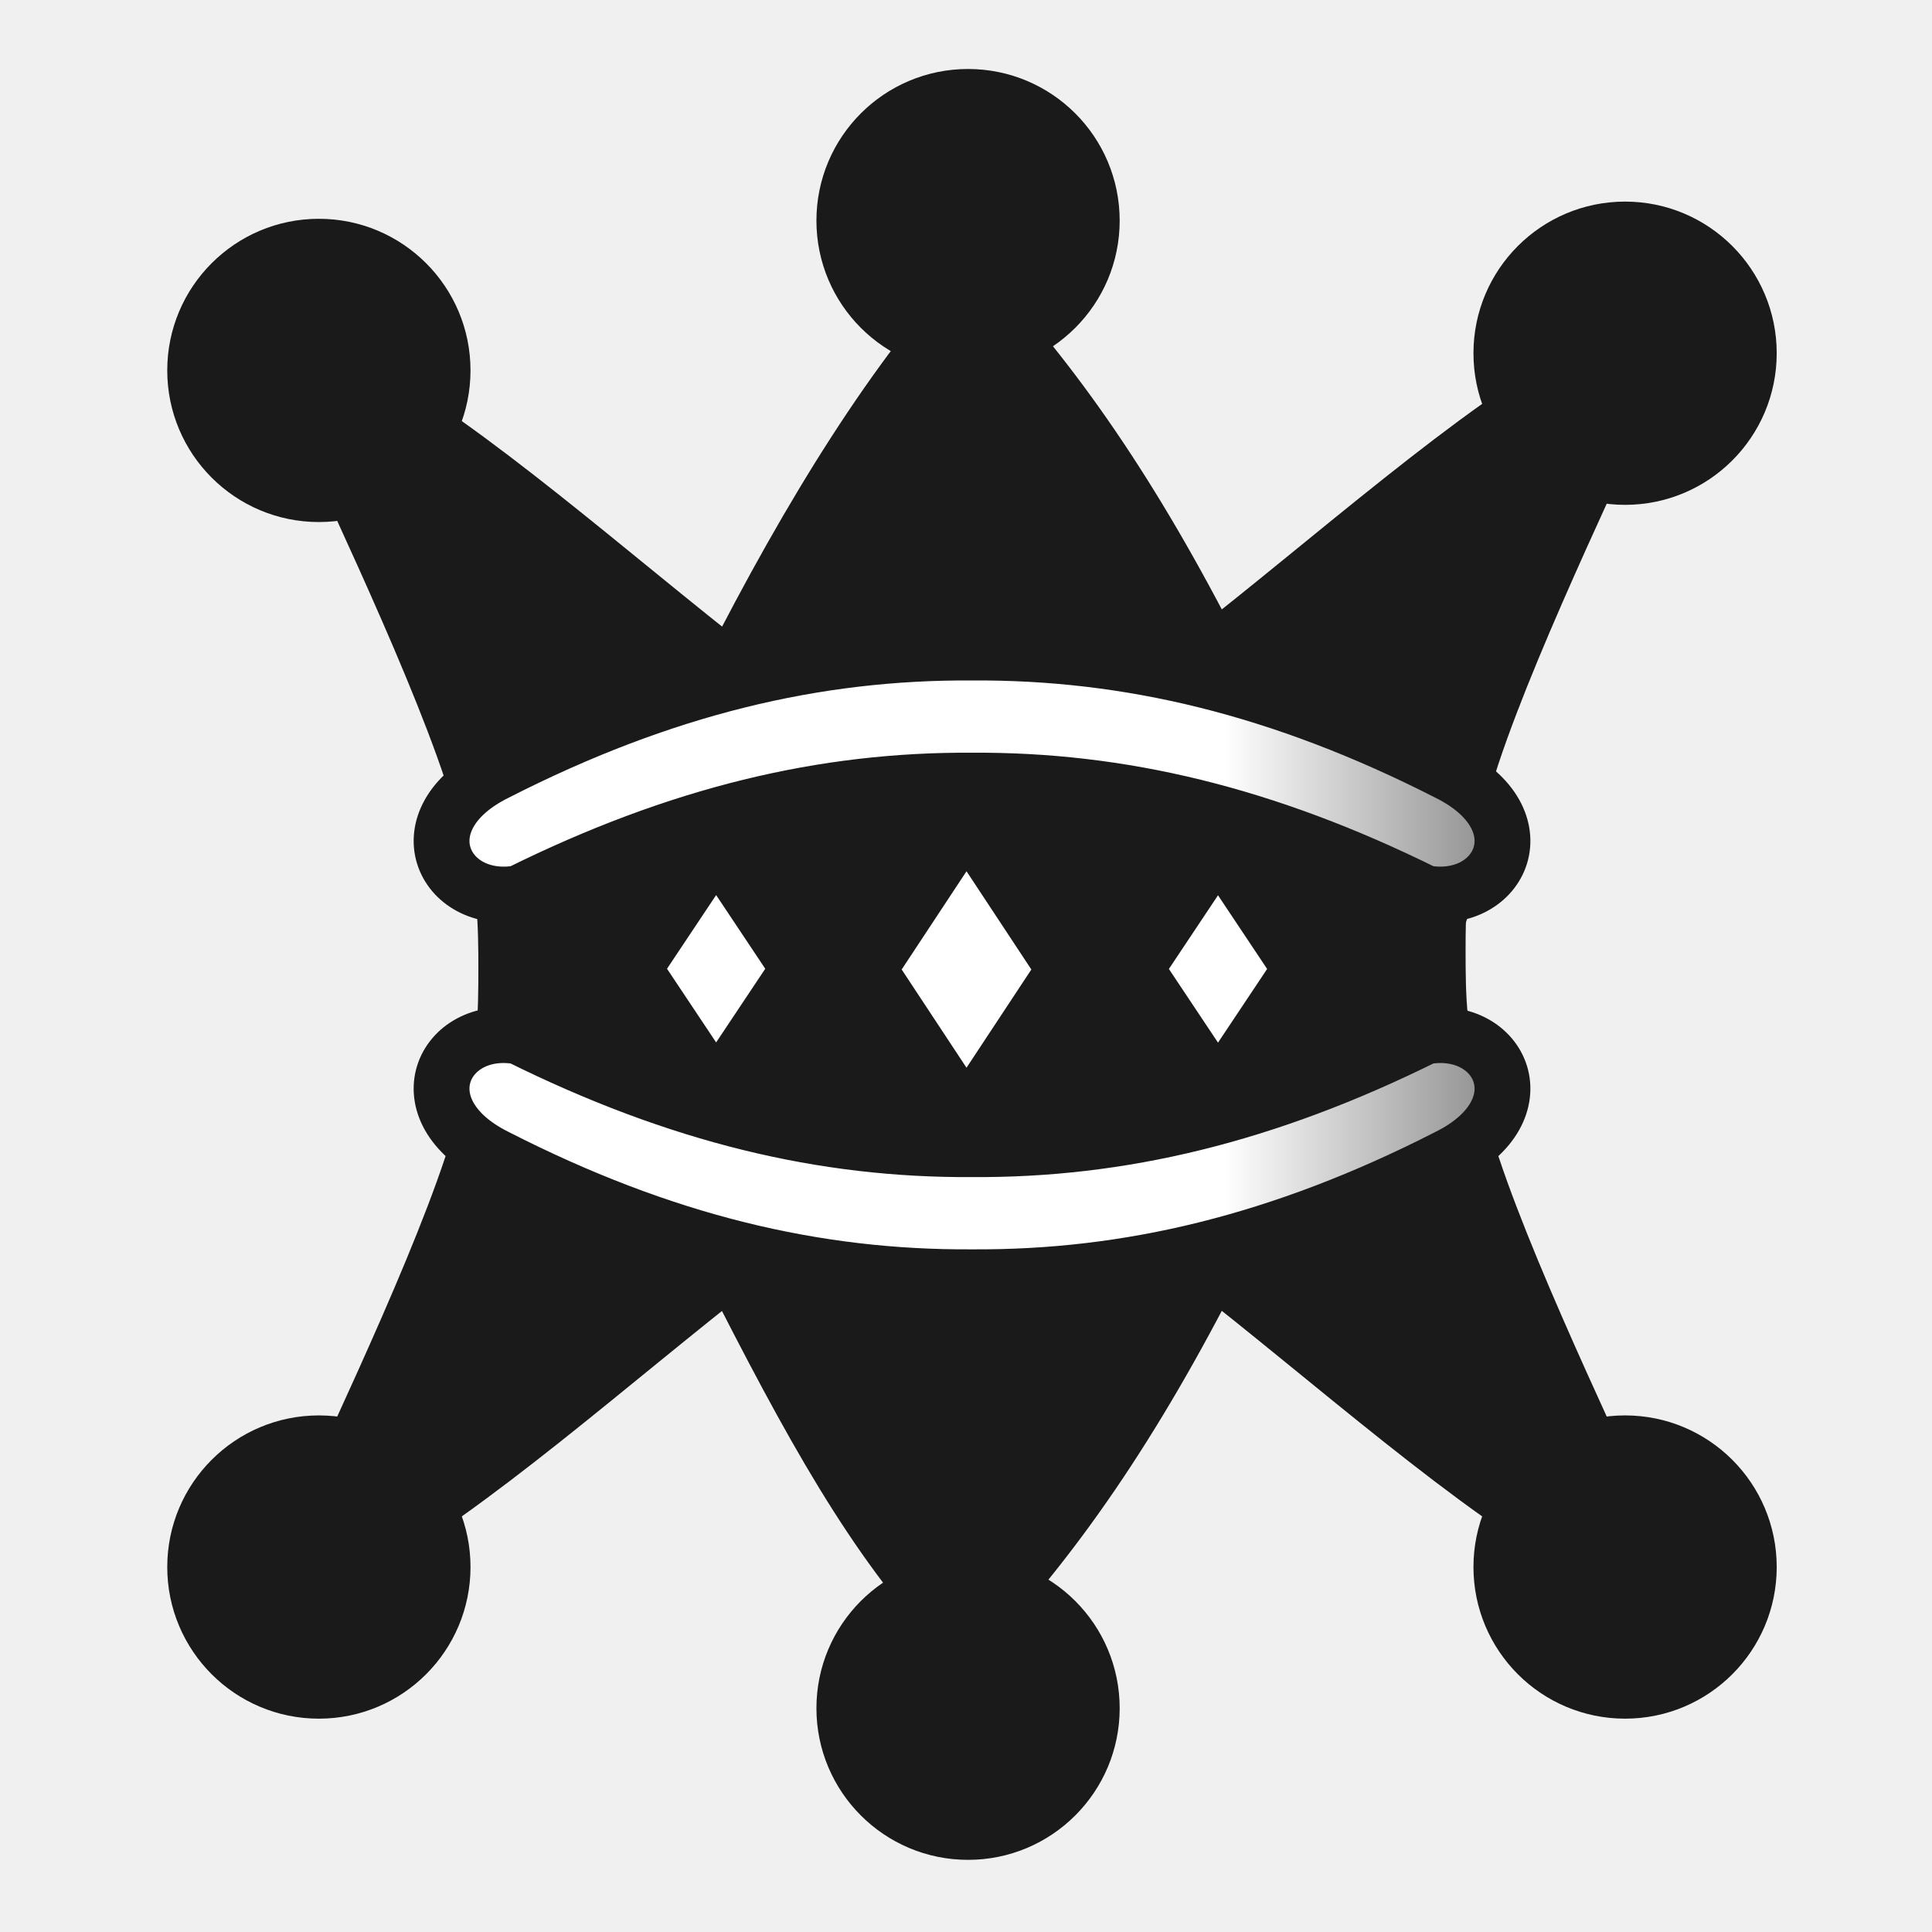
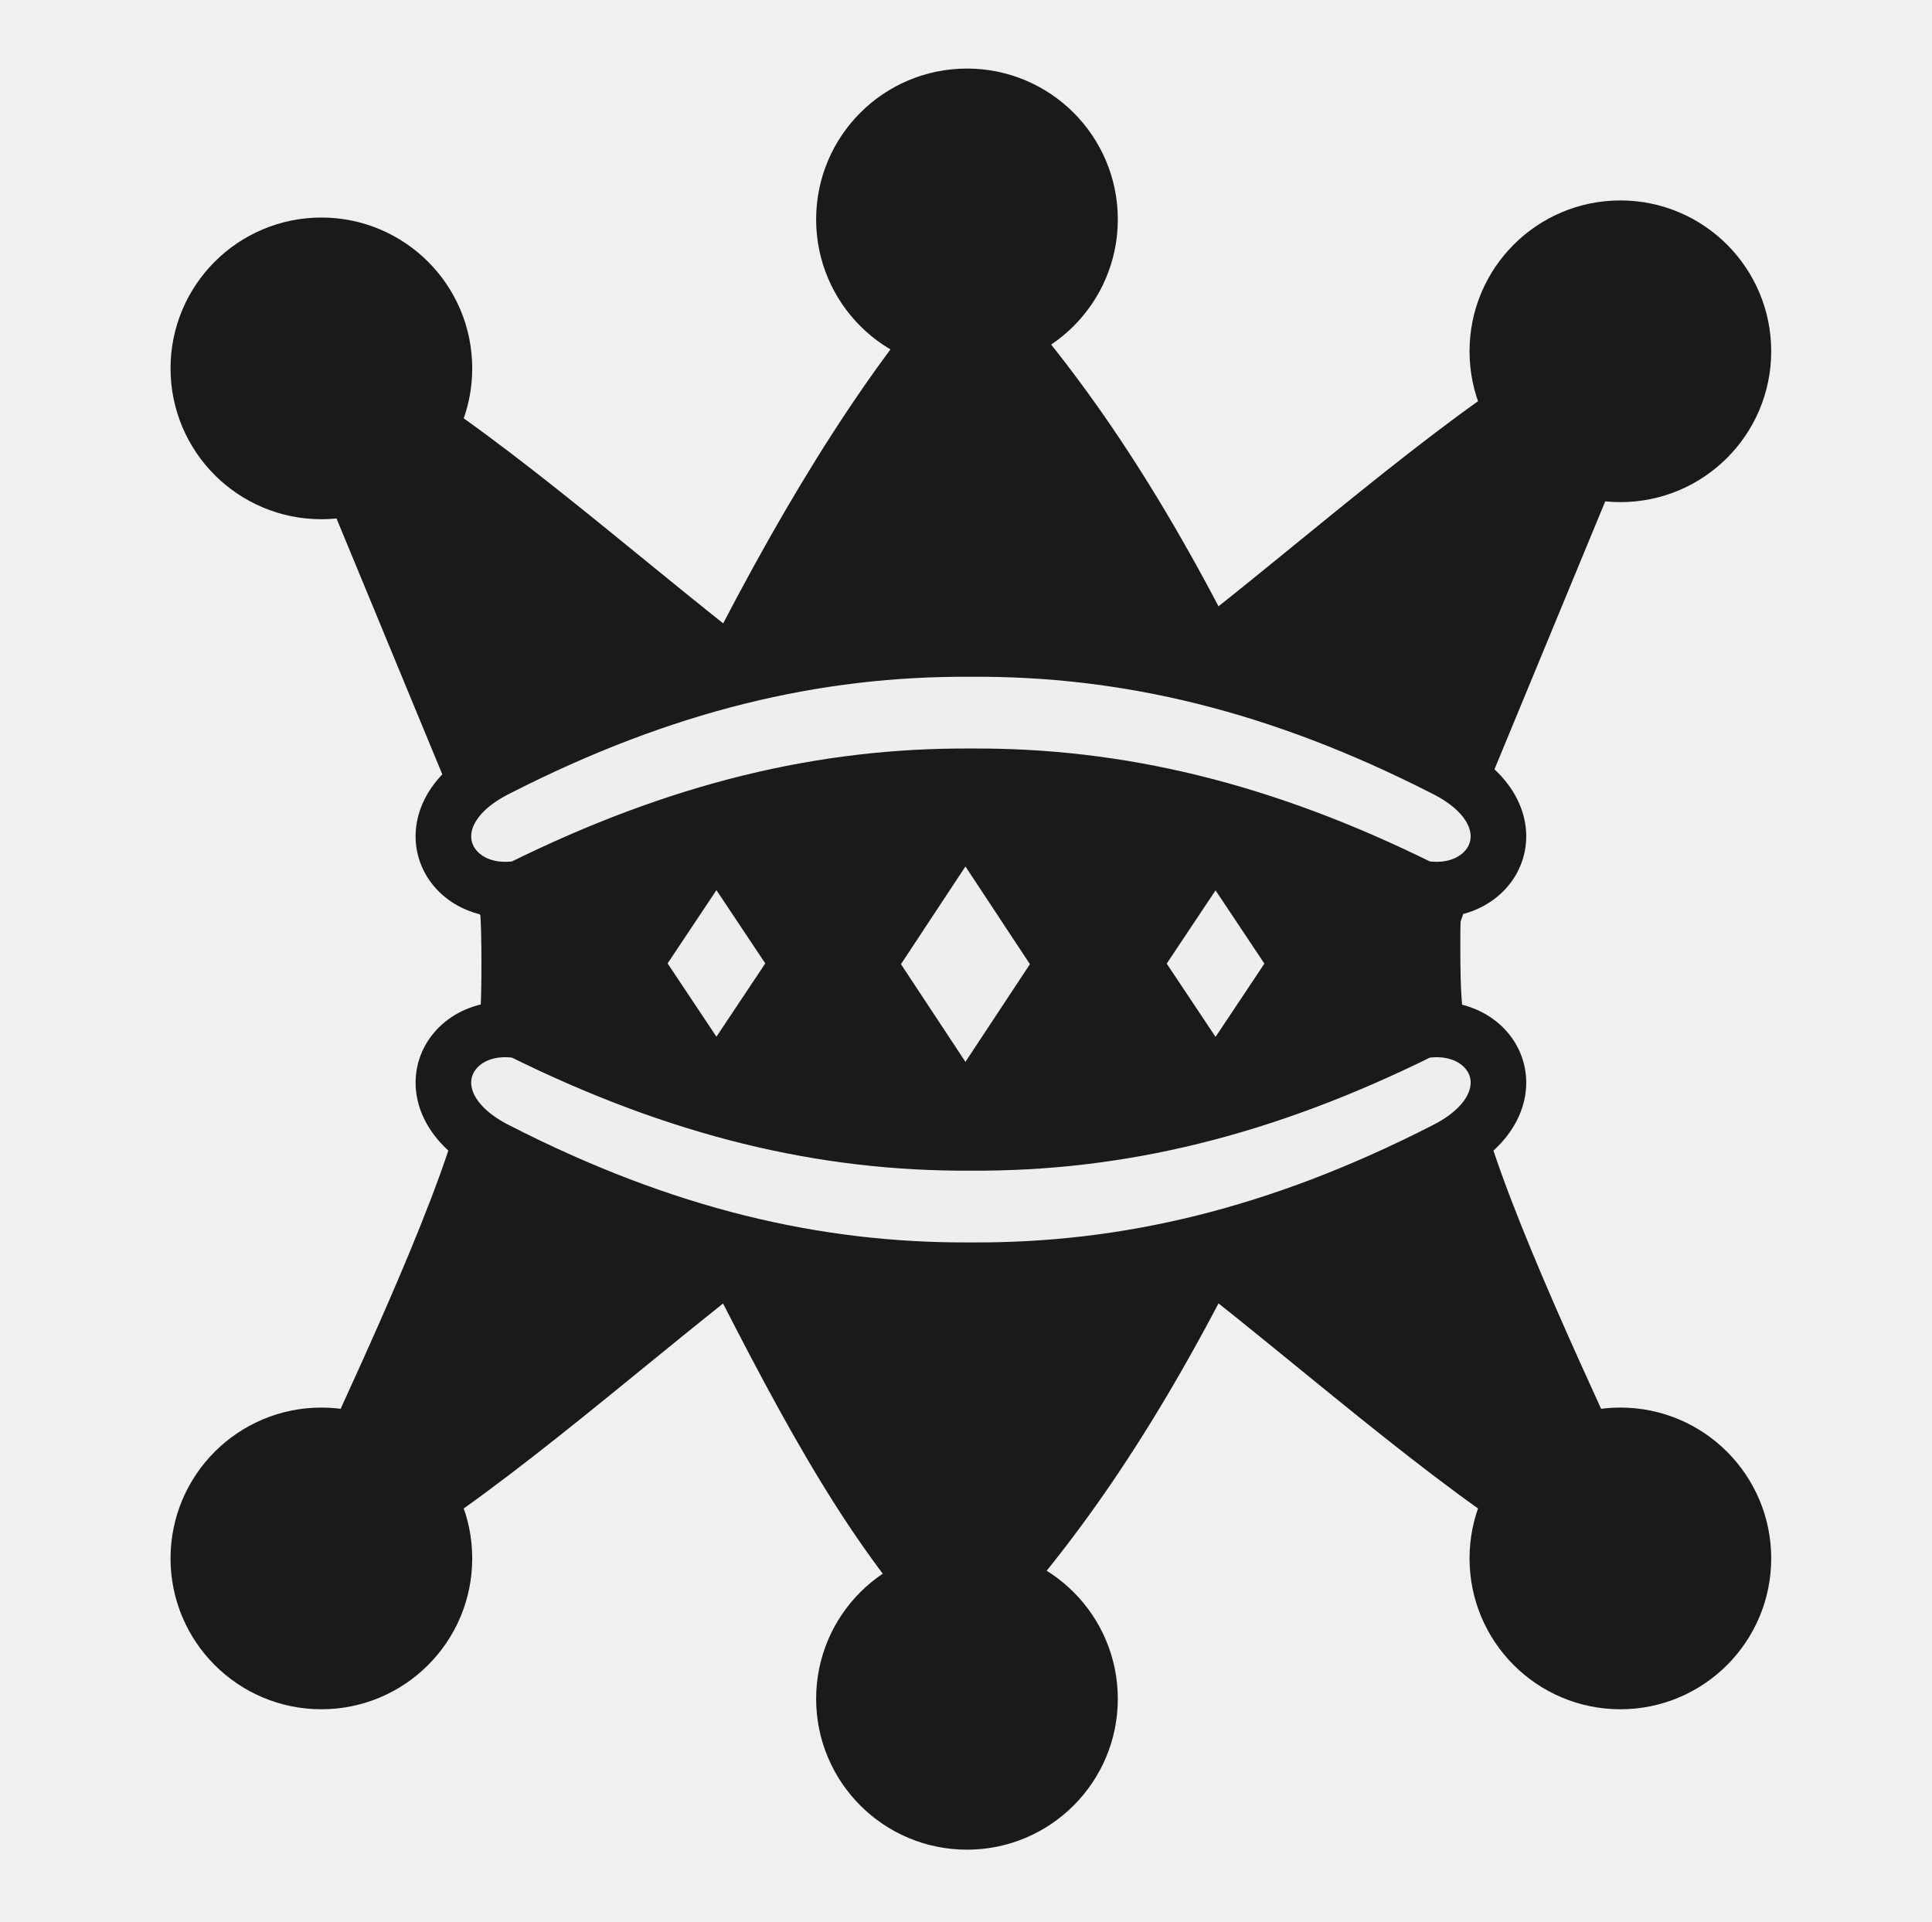
- <svg xmlns="http://www.w3.org/2000/svg" xmlns:xlink="http://www.w3.org/1999/xlink" width="450" height="450">
-   <defs>
-     <linearGradient id="b">
-       <stop offset="0" stop-color="#fff" />
-       <stop offset="1" stop-color="gray" />
-     </linearGradient>
-     <linearGradient id="a">
-       <stop offset="0" stop-color="gray" />
-       <stop offset="1" stop-color="#fff" />
-     </linearGradient>
-     <linearGradient xlink:href="#a" id="c" x1="-37.844" y1="683.504" x2="36.999" y2="683.504" gradientUnits="userSpaceOnUse" />
-     <linearGradient xlink:href="#b" id="d" x1="285" y1="871.672" x2="356.412" y2="871.672" gradientUnits="userSpaceOnUse" />
-   </defs>
-   <g transform="translate(0 -602.362)">
-     <g fill="#1a1a1a" fill-rule="evenodd">
-       <path d="M81.006 713.805c3.69 6.705 18.015 34.106 21.29 42.237a251.274 251.274 0 018.734 25.615c2.484 8.824-4.006 17.81-2.689 26.594 1.318 8.784 10.443 17.364 10.217 25.375l111.79-.653-.654-166.705c-24.402 31.709-42.494 58.335-56.614 95.185-19.26-19.444-53.836-43.506-76.482-56.178z" />
-       <path d="M368.976 714.157c-3.69 6.706-12.924 36.369-16.199 44.5a251.274 251.274 0 00-8.733 25.615c-2.485 8.824 1.177 14.982-.14 23.766-1.317 8.784-7.614 20.192-7.388 28.203l-111.79-.653.654-166.705c24.402 31.709 42.494 58.335 56.614 95.185 19.26-19.444 49.876-52.363 72.522-65.035z" />
-       <path d="M83.943 938.247c3.69-6.706 14.62-28.45 17.896-36.58a251.274 251.274 0 008.733-25.616c2.485-8.824-2.309-18.942-.991-27.726 1.317-8.783 8.745-16.232 8.52-24.243l111.79.653-.654 166.705c-24.403-31.709-42.495-58.335-56.615-95.185-19.26 19.444-50.344 45.3-72.99 57.972z" />
-       <path d="M371.347 941.422c-3.69-6.706-15.752-32.41-19.028-40.54a251.275 251.275 0 01-8.733-25.615c-2.484-8.824 8.494-20.417 4.386-28.292-3.972-7.613-15.64-15.867-15.414-23.878l-108.29.854.654 166.704c24.402-31.708 42.494-58.335 56.614-95.185 19.26 19.444 49.407 43.604 72.054 56.276z" />
-     </g>
-     <path d="M31.643 620.517c35.16 20.465 83.023 67.48 122.437 100.943 26.909-58.136 54.052-105.303 82.042-138.08M21.965 626.539c15.343 37.483 45.39 105.499 54.31 143.84m5.996 29.83c.82 7.581.818 17.395.828 23.774-.01 6.38-.007 16.192-.828 23.774" transform="matrix(.7273 0 0 .66425 58.832 280.67)" stroke-width="21.581" fill="none" stroke="#1a1a1a" />
-     <circle cx="74.272" cy="688.64" r="27.817" fill="#1a1a1a" stroke="#1a1a1a" stroke-width="15" />
-     <path d="M225.118 851.056l-15.101-22.88 15.101-22.882 15.102 22.882zm-58.318-5.892l-11.44-17.161 11.44-17.16 11.44 17.16z" fill="#fff" />
-     <g transform="matrix(.91524 0 0 -.91524 136.312 1493.345)" stroke="#1a1a1a">
-       <path d="M31.643 620.517c35.16 20.465 83.023 67.48 122.437 100.943 26.909-58.136 46.502-97.036 74.491-129.812M21.965 626.539c15.343 37.483 45.39 105.499 54.31 143.84" transform="matrix(.79465 0 0 .72576 -84.655 128.95)" stroke-width="21.581" fill="none" />
-       <circle r="30.393" cy="574.701" cx="-67.785" fill="#1a1a1a" stroke-width="16.389" />
-     </g>
-     <g transform="rotate(180 158.237 746.672) scale(.91524)">
-       <path d="M31.643 620.517c35.16 20.465 83.023 67.48 122.437 100.943 26.909-58.136 52.001-97.036 79.991-129.812M21.965 626.539c15.343 37.483 45.39 105.499 54.31 143.84" transform="matrix(.79465 0 0 .72576 -84.655 128.95)" stroke-width="21.581" fill="none" stroke="#1a1a1a" />
-       <circle r="30.393" cy="574.701" cx="-67.785" fill="#1a1a1a" stroke="#1a1a1a" stroke-width="16.389" />
-       <path d="M35.812 745.656l-12.5-18.75 12.5-18.75 12.5 18.75z" fill="#fff" />
-       <circle r="30.393" cy="538.769" cx="99.423" fill="#1a1a1a" stroke="#1a1a1a" stroke-width="16.389" />
-     </g>
-     <g transform="matrix(-.95414 0 0 .95414 320.303 130.365)" stroke="#1a1a1a">
-       <path d="M31.643 620.517c35.16 20.465 83.023 67.48 122.437 100.943 26.909-58.136 52.001-97.036 79.991-129.812M21.965 626.539c15.343 37.483 45.39 105.499 54.31 143.84m5.996 29.83c.82 7.581.818 17.395.828 23.776-.01 6.382-.007 16.195-.828 23.777" transform="matrix(.76225 0 0 .69617 -77.19 153.333)" stroke-width="21.581" fill="none" />
-       <circle r="29.154" cy="580.91" cx="-61.008" fill="#1a1a1a" stroke-width="15.721" />
-       <circle r="29.154" cy="548.539" cx="99.383" fill="#1a1a1a" stroke-width="15.721" />
-       <path d="M98.423 653.982c38.11-.233 75.504 8.602 116.184 29.356 22.968 11.406 12.936 32.606-5.597 29.387-39.033-19.34-74.43-27.703-110.587-27.482-36.156-.224-71.554 8.139-110.598 27.48-18.546 3.221-28.578-17.979-5.598-29.387 40.693-20.756 78.086-29.591 116.196-29.354z" fill="url(#c)" fill-rule="evenodd" stroke-width="13.625" />
-     </g>
-     <path d="M337.26 871.819c-38.826 19.834-74.505 28.263-110.867 28.039-36.362.224-72.041-8.205-110.856-28.04-21.915-10.914-12.343-31.142 5.34-28.039 37.243 18.484 71.017 26.464 105.516 26.251 34.498.213 68.272-7.767 105.526-26.25 17.696-3.104 27.268 17.124 5.342 28.039z" fill="url(#d)" fill-rule="evenodd" stroke="#1a1a1a" stroke-width="13" />
-   </g>
+ <svg xmlns="http://www.w3.org/2000/svg" width="181" height="180" viewBox="0 0 181 180" fill="none">
+   <path fill-rule="evenodd" clip-rule="evenodd" d="M32.803 44.577C34.279 47.259 40.008 58.22 41.319 61.472C42.666 64.822 43.833 68.242 44.812 71.718C45.806 75.248 43.21 78.842 43.736 82.356C44.264 85.869 47.914 89.301 47.823 92.506L92.539 92.244L92.278 25.562C82.517 38.246 75.28 48.896 69.632 63.636C61.928 55.859 48.098 46.234 39.039 41.165L32.803 44.577Z" fill="#1A1A1A" />
+   <path fill-rule="evenodd" clip-rule="evenodd" d="M147.991 44.718C146.515 47.4 142.821 59.266 141.511 62.518C140.163 65.868 138.997 69.288 138.018 72.764C137.024 76.294 138.489 78.757 137.962 82.27C137.435 85.784 134.916 90.347 135.007 93.552L90.29 93.29L90.552 26.608C100.313 39.292 107.55 49.942 113.198 64.682C120.902 56.905 133.148 43.737 142.207 38.668L147.991 44.718Z" fill="#1A1A1A" />
+   <path fill-rule="evenodd" clip-rule="evenodd" d="M33.977 134.354C35.453 131.672 39.825 122.974 41.136 119.722C42.483 116.372 43.649 112.951 44.629 109.476C45.623 105.946 43.705 101.899 44.233 98.385C44.759 94.872 47.73 91.892 47.641 88.688L92.356 88.949L92.095 155.631C82.334 142.948 75.097 132.297 69.449 117.557C61.745 125.335 49.311 135.677 40.253 140.746L33.977 134.354Z" fill="#1A1A1A" />
+   <path fill-rule="evenodd" clip-rule="evenodd" d="M148.939 135.624C147.463 132.942 142.638 122.66 141.328 119.408C139.98 116.058 138.814 112.638 137.834 109.162C136.841 105.632 141.232 100.995 139.589 97.845C138 94.8 133.333 91.498 133.423 88.294L90.107 88.636L90.369 155.317C100.13 142.634 107.367 131.983 113.015 117.243C120.719 125.021 132.777 134.685 141.836 139.754L148.939 135.624Z" fill="#1A1A1A" />
+   <path d="M33.138 36.195C43.367 41.632 57.291 54.124 68.758 63.015C76.586 47.568 84.483 35.036 92.625 26.327M47.867 83.939C48.106 85.953 48.105 88.561 48.108 90.255C48.105 91.951 48.106 94.558 47.867 96.572M30.323 37.795C34.786 47.754 43.528 65.826 46.123 76.013L30.323 37.795Z" stroke="#1A1A1A" stroke-width="6.01" />
+   <path d="M30.109 45.638C36.254 45.638 41.236 40.656 41.236 34.511C41.236 28.366 36.254 23.384 30.109 23.384C23.964 23.384 18.982 28.366 18.982 34.511C18.982 40.656 23.964 45.638 30.109 45.638Z" fill="#1A1A1A" stroke="#1A1A1A" stroke-width="6.01" />
+   <path d="M90.447 99.478L84.407 90.326L90.447 81.173L96.488 90.326L90.447 99.478ZM67.12 97.121L62.544 90.256L67.12 83.392L71.696 90.256L67.12 97.121Z" fill="#EEEEEE" />
+   <path d="M33.139 144.315C43.367 138.878 57.291 126.386 68.758 117.495C76.586 132.941 82.286 143.277 90.428 151.986M30.323 142.715C34.787 132.756 43.528 114.684 46.123 104.497" stroke="#1A1A1A" stroke-width="6.01" />
+   <path d="M30.109 134.871C36.254 134.871 41.236 139.852 41.236 145.997C41.236 152.143 36.254 157.124 30.109 157.124C23.964 157.124 18.982 152.143 18.982 145.997C18.982 139.852 23.964 134.871 30.109 134.871Z" fill="#1A1A1A" stroke="#1A1A1A" stroke-width="6.01" />
+   <path d="M148.776 144.315C138.547 138.877 124.623 126.385 113.157 117.494C105.329 132.941 98.029 143.277 89.886 151.985M151.592 142.715C147.128 132.756 138.387 114.684 135.792 104.497" stroke="#1A1A1A" stroke-width="6.01" />
+   <path d="M151.805 134.87C145.66 134.87 140.679 139.852 140.679 145.997C140.679 152.142 145.66 157.124 151.805 157.124C157.951 157.124 162.932 152.142 162.932 145.997C162.932 139.852 157.951 134.87 151.805 134.87Z" fill="#1A1A1A" stroke="#1A1A1A" stroke-width="6.01" />
+   <path d="M113.879 83.411L118.455 90.275L113.879 97.14L109.303 90.275L113.879 83.411Z" fill="#EEEEEE" />
+   <path d="M90.591 148.025C84.446 148.025 79.465 153.007 79.465 159.152C79.465 165.297 84.446 170.278 90.591 170.278C96.736 170.278 101.718 165.297 101.718 159.152C101.718 153.007 96.736 148.025 90.591 148.025Z" fill="#1A1A1A" stroke="#1A1A1A" stroke-width="6.01" />
+   <path d="M148.776 34.591C138.547 40.029 124.623 52.521 113.157 61.412C105.328 45.965 98.029 35.63 89.886 26.921M134.047 82.335C133.809 84.349 133.809 86.957 133.806 88.652C133.809 90.348 133.808 92.955 134.047 94.97M151.591 36.191C147.128 46.151 138.387 64.222 135.792 74.409L151.591 36.191Z" stroke="#1A1A1A" stroke-width="6.01" />
+   <path d="M151.805 44.036C145.66 44.036 140.679 39.054 140.679 32.909C140.679 26.764 145.66 21.782 151.805 21.782C157.95 21.782 162.932 26.764 162.932 32.909C162.932 39.054 157.95 44.036 151.805 44.036Z" fill="#1A1A1A" stroke="#1A1A1A" stroke-width="6.01" />
+   <path d="M90.591 31.681C84.446 31.681 79.464 26.7 79.464 20.554C79.464 14.409 84.446 9.428 90.591 9.428C96.736 9.428 101.718 14.409 101.718 20.554C101.718 26.7 96.736 31.681 90.591 31.681Z" fill="#1A1A1A" stroke="#1A1A1A" stroke-width="6.01" />
+   <path fill-rule="evenodd" clip-rule="evenodd" d="M90.957 60.797C76.413 60.708 62.141 64.08 46.615 72.001C37.849 76.354 41.678 84.445 48.751 83.217C63.648 75.836 77.158 72.644 90.957 72.728C104.757 72.643 118.267 75.835 133.168 83.216C140.246 84.445 144.075 76.354 135.304 72.001C119.774 64.079 105.502 60.707 90.957 60.797V60.797Z" fill="#EEEEEE" stroke="#1A1A1A" stroke-width="5.209" />
+   <path fill-rule="evenodd" clip-rule="evenodd" d="M135.304 107.783C119.774 115.716 105.502 119.088 90.957 118.998C76.412 119.088 62.141 115.716 46.615 107.782C37.849 103.417 41.678 95.326 48.751 96.567C63.648 103.96 77.158 107.152 90.957 107.067C104.756 107.152 118.266 103.96 133.168 96.567C140.246 95.326 144.075 103.417 135.304 107.783H135.304Z" fill="#EEEEEE" stroke="#1A1A1A" stroke-width="5.209" />
</svg>
